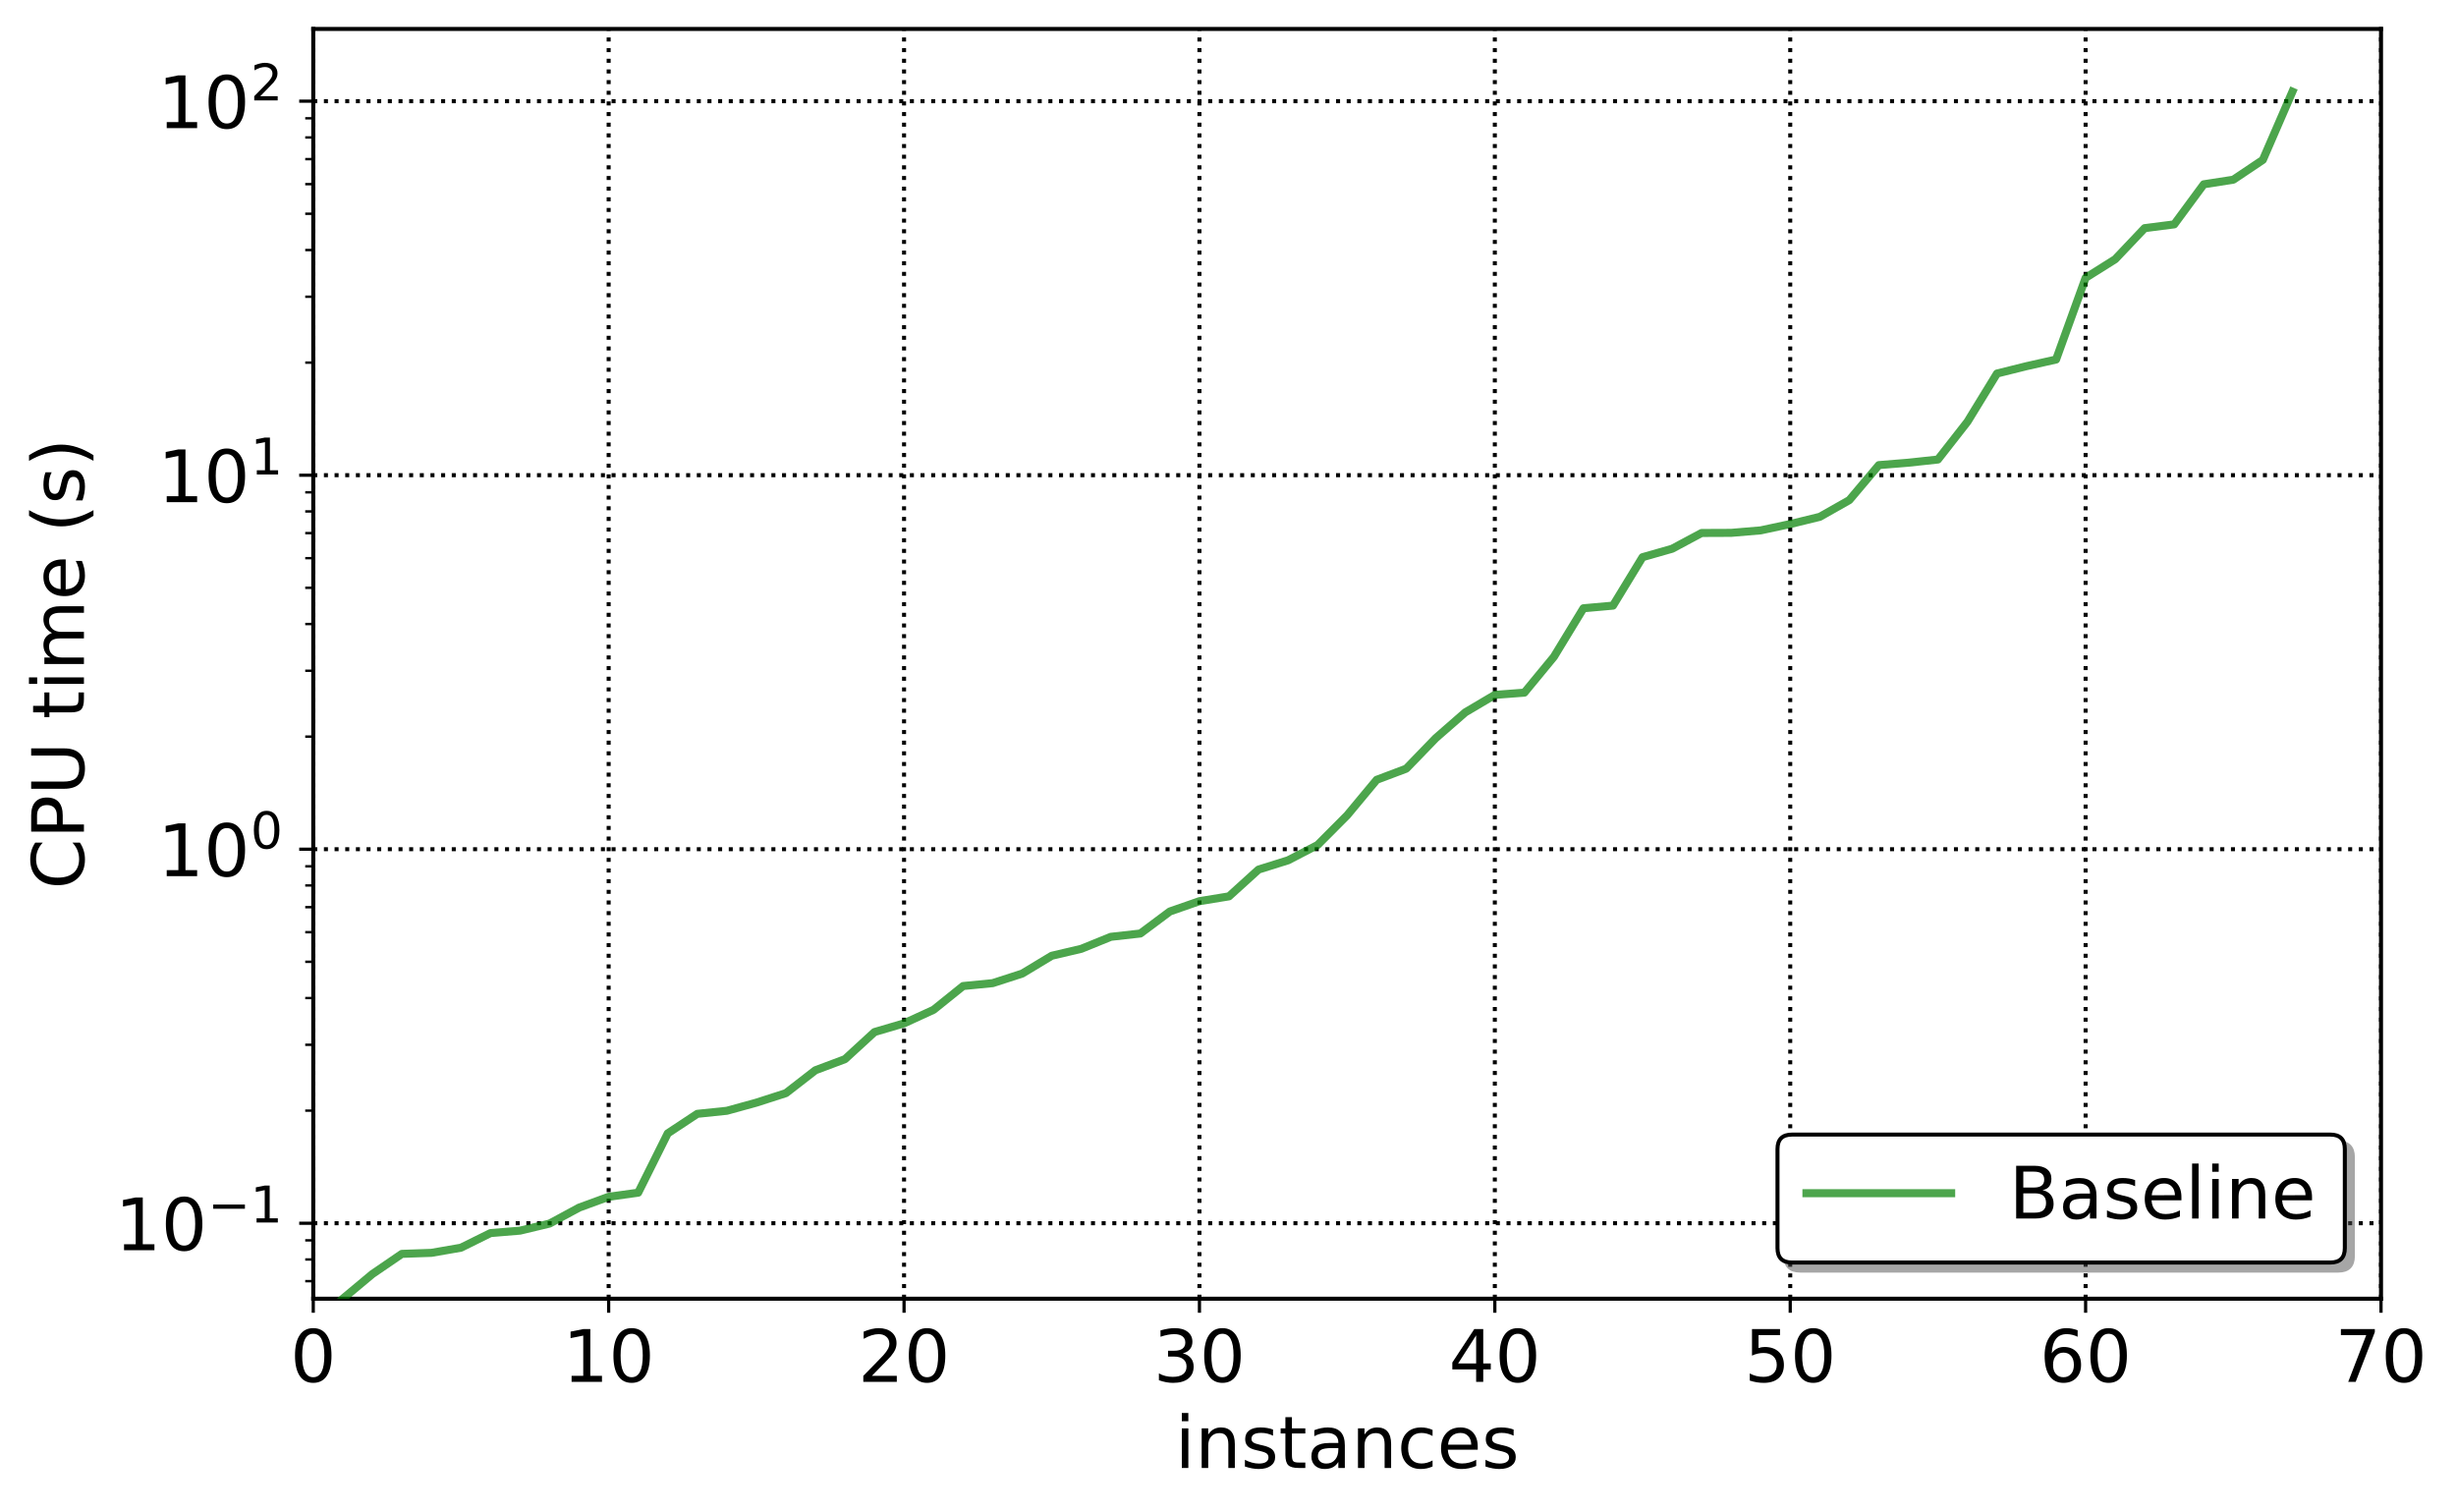
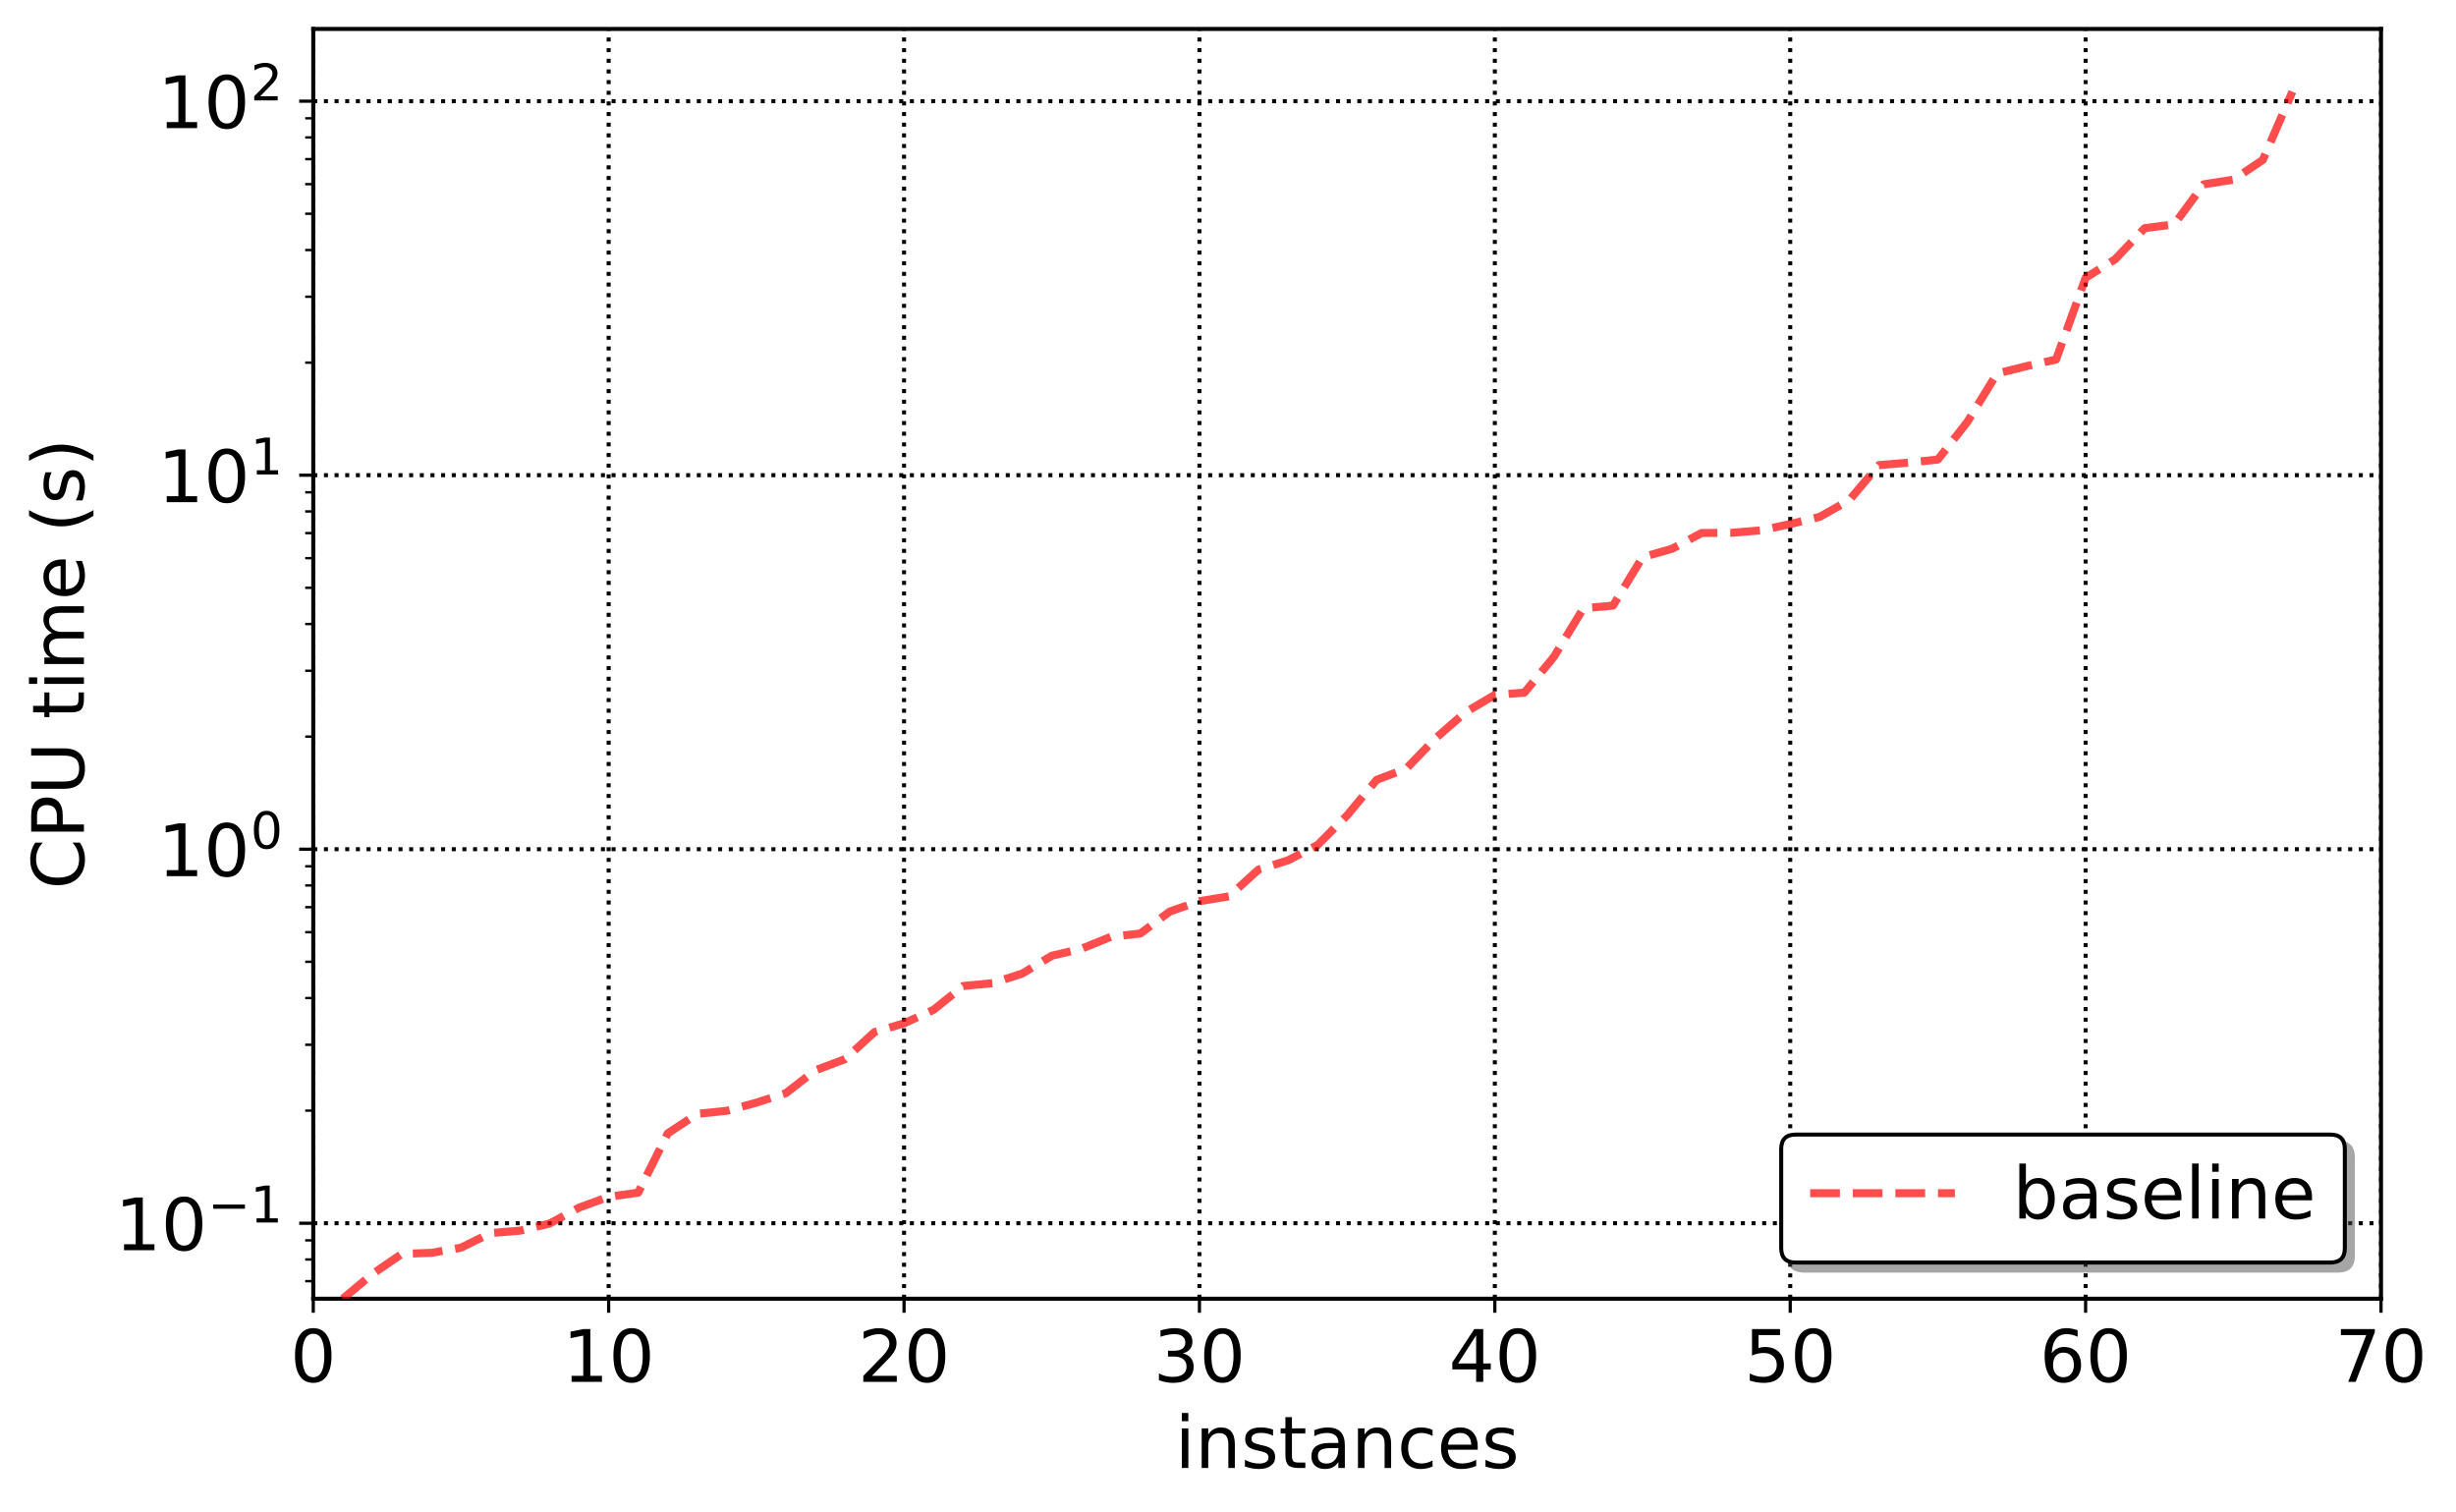
<svg xmlns="http://www.w3.org/2000/svg" xmlns:xlink="http://www.w3.org/1999/xlink" width="610.899pt" height="376.061pt" viewBox="0 0 610.899 376.061" version="1.1">
  <defs>
    <style type="text/css">*{stroke-linejoin: round; stroke-linecap: butt}</style>
  </defs>
  <g id="figure_1">
    <g id="patch_1">
      <path d="M 0 376.061  L 610.899 376.061  L 610.899 0  L 0 0  z " style="fill: #ffffff" />
    </g>
    <g id="axes_1">
      <g id="patch_2">
        <path d="M 77.921 323.02  L 592.247 323.02  L 592.247 7.2  L 77.921 7.2  z " style="fill: #ffffff" />
      </g>
      <g id="matplotlib.axis_1">
        <g id="xtick_1">
          <g id="line2d_1">
-             <path d="M 77.921 323.02  L 77.921 7.2  " clip-path="url(#pb6964ca841)" style="fill: none; stroke-dasharray: 1,1.65; stroke-dashoffset: 0; stroke: #000000" />
+             <path d="M 77.921 323.02  L 77.921 7.2  " clip-path="url(#p816fd1b7ce)" style="fill: none; stroke-dasharray: 1,1.65; stroke-dashoffset: 0; stroke: #000000" />
          </g>
          <g id="line2d_2">
            <defs>
-               <path id="mcc7ad9399e" d="M 0 0  L 0 3.5  " style="stroke: #000000; stroke-width: 0.8" />
+               <path id="m40cd6d6813" d="M 0 0  L 0 3.5  " style="stroke: #000000; stroke-width: 0.8" />
            </defs>
            <g>
-               <use xlink:href="#mcc7ad9399e" x="77.921" y="323.02" style="stroke: #000000; stroke-width: 0.8" />
+               <use xlink:href="#m40cd6d6813" x="77.921" y="323.02" style="stroke: #000000; stroke-width: 0.8" />
            </g>
          </g>
          <g id="text_1">
            <g transform="translate(72.19437 343.6973) scale(0.18 -0.18)">
              <defs>
                <path id="DejaVuSans-30" d="M 2034 4250  Q 1547 4250 1301 3770  Q 1056 3291 1056 2328  Q 1056 1369 1301 889  Q 1547 409 2034 409  Q 2525 409 2770 889  Q 3016 1369 3016 2328  Q 3016 3291 2770 3770  Q 2525 4250 2034 4250  z M 2034 4750  Q 2819 4750 3233 4129  Q 3647 3509 3647 2328  Q 3647 1150 3233 529  Q 2819 -91 2034 -91  Q 1250 -91 836 529  Q 422 1150 422 2328  Q 422 3509 836 4129  Q 1250 4750 2034 4750  z " transform="scale(0.015625)" />
              </defs>
              <use xlink:href="#DejaVuSans-30" />
            </g>
          </g>
        </g>
        <g id="xtick_2">
          <g id="line2d_3">
-             <path d="M 151.396 323.02  L 151.396 7.2  " clip-path="url(#pb6964ca841)" style="fill: none; stroke-dasharray: 1,1.65; stroke-dashoffset: 0; stroke: #000000" />
+             <path d="M 151.396 323.02  L 151.396 7.2  " clip-path="url(#p816fd1b7ce)" style="fill: none; stroke-dasharray: 1,1.65; stroke-dashoffset: 0; stroke: #000000" />
          </g>
          <g id="line2d_4">
            <g>
-               <use xlink:href="#mcc7ad9399e" x="151.396" y="323.02" style="stroke: #000000; stroke-width: 0.8" />
+               <use xlink:href="#m40cd6d6813" x="151.396" y="323.02" style="stroke: #000000; stroke-width: 0.8" />
            </g>
          </g>
          <g id="text_2">
            <g transform="translate(139.9433 343.6973) scale(0.18 -0.18)">
              <defs>
                <path id="DejaVuSans-31" d="M 794 531  L 1825 531  L 1825 4091  L 703 3866  L 703 4441  L 1819 4666  L 2450 4666  L 2450 531  L 3481 531  L 3481 0  L 794 0  L 794 531  z " transform="scale(0.015625)" />
              </defs>
              <use xlink:href="#DejaVuSans-31" />
              <use xlink:href="#DejaVuSans-30" x="63.623" />
            </g>
          </g>
        </g>
        <g id="xtick_3">
          <g id="line2d_5">
-             <path d="M 224.871 323.02  L 224.871 7.2  " clip-path="url(#pb6964ca841)" style="fill: none; stroke-dasharray: 1,1.65; stroke-dashoffset: 0; stroke: #000000" />
+             <path d="M 224.871 323.02  L 224.871 7.2  " clip-path="url(#p816fd1b7ce)" style="fill: none; stroke-dasharray: 1,1.65; stroke-dashoffset: 0; stroke: #000000" />
          </g>
          <g id="line2d_6">
            <g>
-               <use xlink:href="#mcc7ad9399e" x="224.871" y="323.02" style="stroke: #000000; stroke-width: 0.8" />
+               <use xlink:href="#m40cd6d6813" x="224.871" y="323.02" style="stroke: #000000; stroke-width: 0.8" />
            </g>
          </g>
          <g id="text_3">
            <g transform="translate(213.4184 343.6973) scale(0.18 -0.18)">
              <defs>
                <path id="DejaVuSans-32" d="M 1228 531  L 3431 531  L 3431 0  L 469 0  L 469 531  Q 828 903 1448 1529  Q 2069 2156 2228 2338  Q 2531 2678 2651 2914  Q 2772 3150 2772 3378  Q 2772 3750 2511 3984  Q 2250 4219 1831 4219  Q 1534 4219 1204 4116  Q 875 4013 500 3803  L 500 4441  Q 881 4594 1212 4672  Q 1544 4750 1819 4750  Q 2544 4750 2975 4387  Q 3406 4025 3406 3419  Q 3406 3131 3298 2873  Q 3191 2616 2906 2266  Q 2828 2175 2409 1742  Q 1991 1309 1228 531  z " transform="scale(0.015625)" />
              </defs>
              <use xlink:href="#DejaVuSans-32" />
              <use xlink:href="#DejaVuSans-30" x="63.623" />
            </g>
          </g>
        </g>
        <g id="xtick_4">
          <g id="line2d_7">
-             <path d="M 298.346 323.02  L 298.346 7.2  " clip-path="url(#pb6964ca841)" style="fill: none; stroke-dasharray: 1,1.65; stroke-dashoffset: 0; stroke: #000000" />
+             <path d="M 298.346 323.02  L 298.346 7.2  " clip-path="url(#p816fd1b7ce)" style="fill: none; stroke-dasharray: 1,1.65; stroke-dashoffset: 0; stroke: #000000" />
          </g>
          <g id="line2d_8">
            <g>
-               <use xlink:href="#mcc7ad9399e" x="298.346" y="323.02" style="stroke: #000000; stroke-width: 0.8" />
+               <use xlink:href="#m40cd6d6813" x="298.346" y="323.02" style="stroke: #000000; stroke-width: 0.8" />
            </g>
          </g>
          <g id="text_4">
            <g transform="translate(286.8935 343.6973) scale(0.18 -0.18)">
              <defs>
                <path id="DejaVuSans-33" d="M 2597 2516  Q 3050 2419 3304 2112  Q 3559 1806 3559 1356  Q 3559 666 3084 287  Q 2609 -91 1734 -91  Q 1441 -91 1130 -33  Q 819 25 488 141  L 488 750  Q 750 597 1062 519  Q 1375 441 1716 441  Q 2309 441 2620 675  Q 2931 909 2931 1356  Q 2931 1769 2642 2001  Q 2353 2234 1838 2234  L 1294 2234  L 1294 2753  L 1863 2753  Q 2328 2753 2575 2939  Q 2822 3125 2822 3475  Q 2822 3834 2567 4026  Q 2313 4219 1838 4219  Q 1578 4219 1281 4162  Q 984 4106 628 3988  L 628 4550  Q 988 4650 1302 4700  Q 1616 4750 1894 4750  Q 2613 4750 3031 4423  Q 3450 4097 3450 3541  Q 3450 3153 3228 2886  Q 3006 2619 2597 2516  z " transform="scale(0.015625)" />
              </defs>
              <use xlink:href="#DejaVuSans-33" />
              <use xlink:href="#DejaVuSans-30" x="63.623" />
            </g>
          </g>
        </g>
        <g id="xtick_5">
          <g id="line2d_9">
-             <path d="M 371.821 323.02  L 371.821 7.2  " clip-path="url(#pb6964ca841)" style="fill: none; stroke-dasharray: 1,1.65; stroke-dashoffset: 0; stroke: #000000" />
+             <path d="M 371.821 323.02  L 371.821 7.2  " clip-path="url(#p816fd1b7ce)" style="fill: none; stroke-dasharray: 1,1.65; stroke-dashoffset: 0; stroke: #000000" />
          </g>
          <g id="line2d_10">
            <g>
-               <use xlink:href="#mcc7ad9399e" x="371.821" y="323.02" style="stroke: #000000; stroke-width: 0.8" />
+               <use xlink:href="#m40cd6d6813" x="371.821" y="323.02" style="stroke: #000000; stroke-width: 0.8" />
            </g>
          </g>
          <g id="text_5">
            <g transform="translate(360.3686 343.6973) scale(0.18 -0.18)">
              <defs>
                <path id="DejaVuSans-34" d="M 2419 4116  L 825 1625  L 2419 1625  L 2419 4116  z M 2253 4666  L 3047 4666  L 3047 1625  L 3713 1625  L 3713 1100  L 3047 1100  L 3047 0  L 2419 0  L 2419 1100  L 313 1100  L 313 1709  L 2253 4666  z " transform="scale(0.015625)" />
              </defs>
              <use xlink:href="#DejaVuSans-34" />
              <use xlink:href="#DejaVuSans-30" x="63.623" />
            </g>
          </g>
        </g>
        <g id="xtick_6">
          <g id="line2d_11">
-             <path d="M 445.296 323.02  L 445.296 7.2  " clip-path="url(#pb6964ca841)" style="fill: none; stroke-dasharray: 1,1.65; stroke-dashoffset: 0; stroke: #000000" />
+             <path d="M 445.296 323.02  L 445.296 7.2  " clip-path="url(#p816fd1b7ce)" style="fill: none; stroke-dasharray: 1,1.65; stroke-dashoffset: 0; stroke: #000000" />
          </g>
          <g id="line2d_12">
            <g>
-               <use xlink:href="#mcc7ad9399e" x="445.296" y="323.02" style="stroke: #000000; stroke-width: 0.8" />
+               <use xlink:href="#m40cd6d6813" x="445.296" y="323.02" style="stroke: #000000; stroke-width: 0.8" />
            </g>
          </g>
          <g id="text_6">
            <g transform="translate(433.8438 343.6973) scale(0.18 -0.18)">
              <defs>
                <path id="DejaVuSans-35" d="M 691 4666  L 3169 4666  L 3169 4134  L 1269 4134  L 1269 2991  Q 1406 3038 1543 3061  Q 1681 3084 1819 3084  Q 2600 3084 3056 2656  Q 3513 2228 3513 1497  Q 3513 744 3044 326  Q 2575 -91 1722 -91  Q 1428 -91 1123 -41  Q 819 9 494 109  L 494 744  Q 775 591 1075 516  Q 1375 441 1709 441  Q 2250 441 2565 725  Q 2881 1009 2881 1497  Q 2881 1984 2565 2268  Q 2250 2553 1709 2553  Q 1456 2553 1204 2497  Q 953 2441 691 2322  L 691 4666  z " transform="scale(0.015625)" />
              </defs>
              <use xlink:href="#DejaVuSans-35" />
              <use xlink:href="#DejaVuSans-30" x="63.623" />
            </g>
          </g>
        </g>
        <g id="xtick_7">
          <g id="line2d_13">
-             <path d="M 518.771 323.02  L 518.771 7.2  " clip-path="url(#pb6964ca841)" style="fill: none; stroke-dasharray: 1,1.65; stroke-dashoffset: 0; stroke: #000000" />
+             <path d="M 518.771 323.02  L 518.771 7.2  " clip-path="url(#p816fd1b7ce)" style="fill: none; stroke-dasharray: 1,1.65; stroke-dashoffset: 0; stroke: #000000" />
          </g>
          <g id="line2d_14">
            <g>
-               <use xlink:href="#mcc7ad9399e" x="518.771" y="323.02" style="stroke: #000000; stroke-width: 0.8" />
+               <use xlink:href="#m40cd6d6813" x="518.771" y="323.02" style="stroke: #000000; stroke-width: 0.8" />
            </g>
          </g>
          <g id="text_7">
            <g transform="translate(507.3189 343.6973) scale(0.18 -0.18)">
              <defs>
                <path id="DejaVuSans-36" d="M 2113 2584  Q 1688 2584 1439 2293  Q 1191 2003 1191 1497  Q 1191 994 1439 701  Q 1688 409 2113 409  Q 2538 409 2786 701  Q 3034 994 3034 1497  Q 3034 2003 2786 2293  Q 2538 2584 2113 2584  z M 3366 4563  L 3366 3988  Q 3128 4100 2886 4159  Q 2644 4219 2406 4219  Q 1781 4219 1451 3797  Q 1122 3375 1075 2522  Q 1259 2794 1537 2939  Q 1816 3084 2150 3084  Q 2853 3084 3261 2657  Q 3669 2231 3669 1497  Q 3669 778 3244 343  Q 2819 -91 2113 -91  Q 1303 -91 875 529  Q 447 1150 447 2328  Q 447 3434 972 4092  Q 1497 4750 2381 4750  Q 2619 4750 2861 4703  Q 3103 4656 3366 4563  z " transform="scale(0.015625)" />
              </defs>
              <use xlink:href="#DejaVuSans-36" />
              <use xlink:href="#DejaVuSans-30" x="63.623" />
            </g>
          </g>
        </g>
        <g id="xtick_8">
          <g id="line2d_15">
-             <path d="M 592.247 323.02  L 592.247 7.2  " clip-path="url(#pb6964ca841)" style="fill: none; stroke-dasharray: 1,1.65; stroke-dashoffset: 0; stroke: #000000" />
+             <path d="M 592.247 323.02  L 592.247 7.2  " clip-path="url(#p816fd1b7ce)" style="fill: none; stroke-dasharray: 1,1.65; stroke-dashoffset: 0; stroke: #000000" />
          </g>
          <g id="line2d_16">
            <g>
-               <use xlink:href="#mcc7ad9399e" x="592.247" y="323.02" style="stroke: #000000; stroke-width: 0.8" />
+               <use xlink:href="#m40cd6d6813" x="592.247" y="323.02" style="stroke: #000000; stroke-width: 0.8" />
            </g>
          </g>
          <g id="text_8">
            <g transform="translate(580.794 343.6973) scale(0.18 -0.18)">
              <defs>
                <path id="DejaVuSans-37" d="M 525 4666  L 3525 4666  L 3525 4397  L 1831 0  L 1172 0  L 2766 4134  L 525 4134  L 525 4666  z " transform="scale(0.015625)" />
              </defs>
              <use xlink:href="#DejaVuSans-37" />
              <use xlink:href="#DejaVuSans-30" x="63.623" />
            </g>
          </g>
        </g>
        <g id="text_9">
          <g transform="translate(292.2689 365.1179) scale(0.18 -0.18)">
            <defs>
              <path id="DejaVuSans-69" d="M 603 3500  L 1178 3500  L 1178 0  L 603 0  L 603 3500  z M 603 4863  L 1178 4863  L 1178 4134  L 603 4134  L 603 4863  z " transform="scale(0.015625)" />
              <path id="DejaVuSans-6e" d="M 3513 2113  L 3513 0  L 2938 0  L 2938 2094  Q 2938 2591 2744 2837  Q 2550 3084 2163 3084  Q 1697 3084 1428 2787  Q 1159 2491 1159 1978  L 1159 0  L 581 0  L 581 3500  L 1159 3500  L 1159 2956  Q 1366 3272 1645 3428  Q 1925 3584 2291 3584  Q 2894 3584 3203 3211  Q 3513 2838 3513 2113  z " transform="scale(0.015625)" />
              <path id="DejaVuSans-73" d="M 2834 3397  L 2834 2853  Q 2591 2978 2328 3040  Q 2066 3103 1784 3103  Q 1356 3103 1142 2972  Q 928 2841 928 2578  Q 928 2378 1081 2264  Q 1234 2150 1697 2047  L 1894 2003  Q 2506 1872 2764 1633  Q 3022 1394 3022 966  Q 3022 478 2636 193  Q 2250 -91 1575 -91  Q 1294 -91 989 -36  Q 684 19 347 128  L 347 722  Q 666 556 975 473  Q 1284 391 1588 391  Q 1994 391 2212 530  Q 2431 669 2431 922  Q 2431 1156 2273 1281  Q 2116 1406 1581 1522  L 1381 1569  Q 847 1681 609 1914  Q 372 2147 372 2553  Q 372 3047 722 3315  Q 1072 3584 1716 3584  Q 2034 3584 2315 3537  Q 2597 3491 2834 3397  z " transform="scale(0.015625)" />
              <path id="DejaVuSans-74" d="M 1172 4494  L 1172 3500  L 2356 3500  L 2356 3053  L 1172 3053  L 1172 1153  Q 1172 725 1289 603  Q 1406 481 1766 481  L 2356 481  L 2356 0  L 1766 0  Q 1100 0 847 248  Q 594 497 594 1153  L 594 3053  L 172 3053  L 172 3500  L 594 3500  L 594 4494  L 1172 4494  z " transform="scale(0.015625)" />
              <path id="DejaVuSans-61" d="M 2194 1759  Q 1497 1759 1228 1600  Q 959 1441 959 1056  Q 959 750 1161 570  Q 1363 391 1709 391  Q 2188 391 2477 730  Q 2766 1069 2766 1631  L 2766 1759  L 2194 1759  z M 3341 1997  L 3341 0  L 2766 0  L 2766 531  Q 2569 213 2275 61  Q 1981 -91 1556 -91  Q 1019 -91 701 211  Q 384 513 384 1019  Q 384 1609 779 1909  Q 1175 2209 1959 2209  L 2766 2209  L 2766 2266  Q 2766 2663 2505 2880  Q 2244 3097 1772 3097  Q 1472 3097 1187 3025  Q 903 2953 641 2809  L 641 3341  Q 956 3463 1253 3523  Q 1550 3584 1831 3584  Q 2591 3584 2966 3190  Q 3341 2797 3341 1997  z " transform="scale(0.015625)" />
              <path id="DejaVuSans-63" d="M 3122 3366  L 3122 2828  Q 2878 2963 2633 3030  Q 2388 3097 2138 3097  Q 1578 3097 1268 2742  Q 959 2388 959 1747  Q 959 1106 1268 751  Q 1578 397 2138 397  Q 2388 397 2633 464  Q 2878 531 3122 666  L 3122 134  Q 2881 22 2623 -34  Q 2366 -91 2075 -91  Q 1284 -91 818 406  Q 353 903 353 1747  Q 353 2603 823 3093  Q 1294 3584 2113 3584  Q 2378 3584 2631 3529  Q 2884 3475 3122 3366  z " transform="scale(0.015625)" />
              <path id="DejaVuSans-65" d="M 3597 1894  L 3597 1613  L 953 1613  Q 991 1019 1311 708  Q 1631 397 2203 397  Q 2534 397 2845 478  Q 3156 559 3463 722  L 3463 178  Q 3153 47 2828 -22  Q 2503 -91 2169 -91  Q 1331 -91 842 396  Q 353 884 353 1716  Q 353 2575 817 3079  Q 1281 3584 2069 3584  Q 2775 3584 3186 3129  Q 3597 2675 3597 1894  z M 3022 2063  Q 3016 2534 2758 2815  Q 2500 3097 2075 3097  Q 1594 3097 1305 2825  Q 1016 2553 972 2059  L 3022 2063  z " transform="scale(0.015625)" />
            </defs>
            <use xlink:href="#DejaVuSans-69" />
            <use xlink:href="#DejaVuSans-6e" x="27.783" />
            <use xlink:href="#DejaVuSans-73" x="91.162" />
            <use xlink:href="#DejaVuSans-74" x="143.262" />
            <use xlink:href="#DejaVuSans-61" x="182.471" />
            <use xlink:href="#DejaVuSans-6e" x="243.75" />
            <use xlink:href="#DejaVuSans-63" x="307.129" />
            <use xlink:href="#DejaVuSans-65" x="362.109" />
            <use xlink:href="#DejaVuSans-73" x="423.633" />
          </g>
        </g>
      </g>
      <g id="matplotlib.axis_2">
        <g id="ytick_1">
          <g id="line2d_17">
-             <path d="M 77.921 304.245  L 592.247 304.245  " clip-path="url(#pb6964ca841)" style="fill: none; stroke-dasharray: 1,1.65; stroke-dashoffset: 0; stroke: #000000" />
+             <path d="M 77.921 304.245  L 592.247 304.245  " clip-path="url(#p816fd1b7ce)" style="fill: none; stroke-dasharray: 1,1.65; stroke-dashoffset: 0; stroke: #000000" />
          </g>
          <g id="line2d_18">
            <defs>
-               <path id="ma671fb27cd" d="M 0 0  L -3.5 0  " style="stroke: #000000; stroke-width: 0.8" />
+               <path id="m3a0452998d" d="M 0 0  L -3.5 0  " style="stroke: #000000; stroke-width: 0.8" />
            </defs>
            <g>
-               <use xlink:href="#ma671fb27cd" x="77.921" y="304.245" style="stroke: #000000; stroke-width: 0.8" />
+               <use xlink:href="#m3a0452998d" x="77.921" y="304.245" style="stroke: #000000; stroke-width: 0.8" />
            </g>
          </g>
          <g id="text_10">
            <g transform="translate(28.62063 311.0835) scale(0.18 -0.18)">
              <defs>
                <path id="DejaVuSans-2212" d="M 678 2272  L 4684 2272  L 4684 1741  L 678 1741  L 678 2272  z " transform="scale(0.015625)" />
              </defs>
              <use xlink:href="#DejaVuSans-31" transform="translate(0 0.684375)" />
              <use xlink:href="#DejaVuSans-30" transform="translate(63.62305 0.684375)" />
              <use xlink:href="#DejaVuSans-2212" transform="translate(128.2031 38.96563) scale(0.7)" />
              <use xlink:href="#DejaVuSans-31" transform="translate(186.8555 38.96563) scale(0.7)" />
            </g>
          </g>
        </g>
        <g id="ytick_2">
          <g id="line2d_19">
-             <path d="M 77.921 211.218  L 592.247 211.218  " clip-path="url(#pb6964ca841)" style="fill: none; stroke-dasharray: 1,1.65; stroke-dashoffset: 0; stroke: #000000" />
+             <path d="M 77.921 211.218  L 592.247 211.218  " clip-path="url(#p816fd1b7ce)" style="fill: none; stroke-dasharray: 1,1.65; stroke-dashoffset: 0; stroke: #000000" />
          </g>
          <g id="line2d_20">
            <g>
-               <use xlink:href="#ma671fb27cd" x="77.921" y="211.218" style="stroke: #000000; stroke-width: 0.8" />
+               <use xlink:href="#m3a0452998d" x="77.921" y="211.218" style="stroke: #000000; stroke-width: 0.8" />
            </g>
          </g>
          <g id="text_11">
            <g transform="translate(39.24063 218.057) scale(0.18 -0.18)">
              <use xlink:href="#DejaVuSans-31" transform="translate(0 0.765625)" />
              <use xlink:href="#DejaVuSans-30" transform="translate(63.62305 0.765625)" />
              <use xlink:href="#DejaVuSans-30" transform="translate(128.2031 39.04688) scale(0.7)" />
            </g>
          </g>
        </g>
        <g id="ytick_3">
          <g id="line2d_21">
-             <path d="M 77.921 118.192  L 592.247 118.192  " clip-path="url(#pb6964ca841)" style="fill: none; stroke-dasharray: 1,1.65; stroke-dashoffset: 0; stroke: #000000" />
+             <path d="M 77.921 118.192  L 592.247 118.192  " clip-path="url(#p816fd1b7ce)" style="fill: none; stroke-dasharray: 1,1.65; stroke-dashoffset: 0; stroke: #000000" />
          </g>
          <g id="line2d_22">
            <g>
-               <use xlink:href="#ma671fb27cd" x="77.921" y="118.192" style="stroke: #000000; stroke-width: 0.8" />
+               <use xlink:href="#m3a0452998d" x="77.921" y="118.192" style="stroke: #000000; stroke-width: 0.8" />
            </g>
          </g>
          <g id="text_12">
            <g transform="translate(39.24063 125.0306) scale(0.18 -0.18)">
              <use xlink:href="#DejaVuSans-31" transform="translate(0 0.684375)" />
              <use xlink:href="#DejaVuSans-30" transform="translate(63.62305 0.684375)" />
              <use xlink:href="#DejaVuSans-31" transform="translate(128.2031 38.96563) scale(0.7)" />
            </g>
          </g>
        </g>
        <g id="ytick_4">
          <g id="line2d_23">
-             <path d="M 77.921 25.166  L 592.247 25.166  " clip-path="url(#pb6964ca841)" style="fill: none; stroke-dasharray: 1,1.65; stroke-dashoffset: 0; stroke: #000000" />
+             <path d="M 77.921 25.166  L 592.247 25.166  " clip-path="url(#p816fd1b7ce)" style="fill: none; stroke-dasharray: 1,1.65; stroke-dashoffset: 0; stroke: #000000" />
          </g>
          <g id="line2d_24">
            <g>
-               <use xlink:href="#ma671fb27cd" x="77.921" y="25.166" style="stroke: #000000; stroke-width: 0.8" />
+               <use xlink:href="#m3a0452998d" x="77.921" y="25.166" style="stroke: #000000; stroke-width: 0.8" />
            </g>
          </g>
          <g id="text_13">
            <g transform="translate(39.24063 32.00415) scale(0.18 -0.18)">
              <use xlink:href="#DejaVuSans-31" transform="translate(0 0.765625)" />
              <use xlink:href="#DejaVuSans-30" transform="translate(63.62305 0.765625)" />
              <use xlink:href="#DejaVuSans-32" transform="translate(128.2031 39.04688) scale(0.7)" />
            </g>
          </g>
        </g>
        <g id="ytick_5">
          <g id="line2d_25">
            <defs>
-               <path id="m1fed1d1d45" d="M 0 0  L -2 0  " style="stroke: #000000; stroke-width: 0.6" />
+               <path id="ma1487b4be9" d="M 0 0  L -2 0  " style="stroke: #000000; stroke-width: 0.6" />
            </defs>
            <g>
-               <use xlink:href="#m1fed1d1d45" x="77.921" y="318.655" style="stroke: #000000; stroke-width: 0.6" />
+               <use xlink:href="#ma1487b4be9" x="77.921" y="318.655" style="stroke: #000000; stroke-width: 0.6" />
            </g>
          </g>
        </g>
        <g id="ytick_6">
          <g id="line2d_26">
            <g>
-               <use xlink:href="#m1fed1d1d45" x="77.921" y="313.26" style="stroke: #000000; stroke-width: 0.6" />
+               <use xlink:href="#ma1487b4be9" x="77.921" y="313.26" style="stroke: #000000; stroke-width: 0.6" />
            </g>
          </g>
        </g>
        <g id="ytick_7">
          <g id="line2d_27">
            <g>
-               <use xlink:href="#m1fed1d1d45" x="77.921" y="308.502" style="stroke: #000000; stroke-width: 0.6" />
+               <use xlink:href="#ma1487b4be9" x="77.921" y="308.502" style="stroke: #000000; stroke-width: 0.6" />
            </g>
          </g>
        </g>
        <g id="ytick_8">
          <g id="line2d_28">
            <g>
-               <use xlink:href="#m1fed1d1d45" x="77.921" y="276.241" style="stroke: #000000; stroke-width: 0.6" />
+               <use xlink:href="#ma1487b4be9" x="77.921" y="276.241" style="stroke: #000000; stroke-width: 0.6" />
            </g>
          </g>
        </g>
        <g id="ytick_9">
          <g id="line2d_29">
            <g>
-               <use xlink:href="#m1fed1d1d45" x="77.921" y="259.86" style="stroke: #000000; stroke-width: 0.6" />
+               <use xlink:href="#ma1487b4be9" x="77.921" y="259.86" style="stroke: #000000; stroke-width: 0.6" />
            </g>
          </g>
        </g>
        <g id="ytick_10">
          <g id="line2d_30">
            <g>
-               <use xlink:href="#m1fed1d1d45" x="77.921" y="248.237" style="stroke: #000000; stroke-width: 0.6" />
+               <use xlink:href="#ma1487b4be9" x="77.921" y="248.237" style="stroke: #000000; stroke-width: 0.6" />
            </g>
          </g>
        </g>
        <g id="ytick_11">
          <g id="line2d_31">
            <g>
-               <use xlink:href="#m1fed1d1d45" x="77.921" y="239.222" style="stroke: #000000; stroke-width: 0.6" />
+               <use xlink:href="#ma1487b4be9" x="77.921" y="239.222" style="stroke: #000000; stroke-width: 0.6" />
            </g>
          </g>
        </g>
        <g id="ytick_12">
          <g id="line2d_32">
            <g>
-               <use xlink:href="#m1fed1d1d45" x="77.921" y="231.856" style="stroke: #000000; stroke-width: 0.6" />
+               <use xlink:href="#ma1487b4be9" x="77.921" y="231.856" style="stroke: #000000; stroke-width: 0.6" />
            </g>
          </g>
        </g>
        <g id="ytick_13">
          <g id="line2d_33">
            <g>
-               <use xlink:href="#m1fed1d1d45" x="77.921" y="225.628" style="stroke: #000000; stroke-width: 0.6" />
+               <use xlink:href="#ma1487b4be9" x="77.921" y="225.628" style="stroke: #000000; stroke-width: 0.6" />
            </g>
          </g>
        </g>
        <g id="ytick_14">
          <g id="line2d_34">
            <g>
-               <use xlink:href="#m1fed1d1d45" x="77.921" y="220.234" style="stroke: #000000; stroke-width: 0.6" />
+               <use xlink:href="#ma1487b4be9" x="77.921" y="220.234" style="stroke: #000000; stroke-width: 0.6" />
            </g>
          </g>
        </g>
        <g id="ytick_15">
          <g id="line2d_35">
            <g>
-               <use xlink:href="#m1fed1d1d45" x="77.921" y="215.475" style="stroke: #000000; stroke-width: 0.6" />
+               <use xlink:href="#ma1487b4be9" x="77.921" y="215.475" style="stroke: #000000; stroke-width: 0.6" />
            </g>
          </g>
        </g>
        <g id="ytick_16">
          <g id="line2d_36">
            <g>
-               <use xlink:href="#m1fed1d1d45" x="77.921" y="183.215" style="stroke: #000000; stroke-width: 0.6" />
+               <use xlink:href="#ma1487b4be9" x="77.921" y="183.215" style="stroke: #000000; stroke-width: 0.6" />
            </g>
          </g>
        </g>
        <g id="ytick_17">
          <g id="line2d_37">
            <g>
-               <use xlink:href="#m1fed1d1d45" x="77.921" y="166.834" style="stroke: #000000; stroke-width: 0.6" />
+               <use xlink:href="#ma1487b4be9" x="77.921" y="166.834" style="stroke: #000000; stroke-width: 0.6" />
            </g>
          </g>
        </g>
        <g id="ytick_18">
          <g id="line2d_38">
            <g>
-               <use xlink:href="#m1fed1d1d45" x="77.921" y="155.211" style="stroke: #000000; stroke-width: 0.6" />
+               <use xlink:href="#ma1487b4be9" x="77.921" y="155.211" style="stroke: #000000; stroke-width: 0.6" />
            </g>
          </g>
        </g>
        <g id="ytick_19">
          <g id="line2d_39">
            <g>
-               <use xlink:href="#m1fed1d1d45" x="77.921" y="146.196" style="stroke: #000000; stroke-width: 0.6" />
+               <use xlink:href="#ma1487b4be9" x="77.921" y="146.196" style="stroke: #000000; stroke-width: 0.6" />
            </g>
          </g>
        </g>
        <g id="ytick_20">
          <g id="line2d_40">
            <g>
-               <use xlink:href="#m1fed1d1d45" x="77.921" y="138.83" style="stroke: #000000; stroke-width: 0.6" />
+               <use xlink:href="#ma1487b4be9" x="77.921" y="138.83" style="stroke: #000000; stroke-width: 0.6" />
            </g>
          </g>
        </g>
        <g id="ytick_21">
          <g id="line2d_41">
            <g>
-               <use xlink:href="#m1fed1d1d45" x="77.921" y="132.602" style="stroke: #000000; stroke-width: 0.6" />
+               <use xlink:href="#ma1487b4be9" x="77.921" y="132.602" style="stroke: #000000; stroke-width: 0.6" />
            </g>
          </g>
        </g>
        <g id="ytick_22">
          <g id="line2d_42">
            <g>
-               <use xlink:href="#m1fed1d1d45" x="77.921" y="127.207" style="stroke: #000000; stroke-width: 0.6" />
+               <use xlink:href="#ma1487b4be9" x="77.921" y="127.207" style="stroke: #000000; stroke-width: 0.6" />
            </g>
          </g>
        </g>
        <g id="ytick_23">
          <g id="line2d_43">
            <g>
-               <use xlink:href="#m1fed1d1d45" x="77.921" y="122.449" style="stroke: #000000; stroke-width: 0.6" />
+               <use xlink:href="#ma1487b4be9" x="77.921" y="122.449" style="stroke: #000000; stroke-width: 0.6" />
            </g>
          </g>
        </g>
        <g id="ytick_24">
          <g id="line2d_44">
            <g>
-               <use xlink:href="#m1fed1d1d45" x="77.921" y="90.188" style="stroke: #000000; stroke-width: 0.6" />
+               <use xlink:href="#ma1487b4be9" x="77.921" y="90.188" style="stroke: #000000; stroke-width: 0.6" />
            </g>
          </g>
        </g>
        <g id="ytick_25">
          <g id="line2d_45">
            <g>
-               <use xlink:href="#m1fed1d1d45" x="77.921" y="73.807" style="stroke: #000000; stroke-width: 0.6" />
+               <use xlink:href="#ma1487b4be9" x="77.921" y="73.807" style="stroke: #000000; stroke-width: 0.6" />
            </g>
          </g>
        </g>
        <g id="ytick_26">
          <g id="line2d_46">
            <g>
-               <use xlink:href="#m1fed1d1d45" x="77.921" y="62.184" style="stroke: #000000; stroke-width: 0.6" />
+               <use xlink:href="#ma1487b4be9" x="77.921" y="62.184" style="stroke: #000000; stroke-width: 0.6" />
            </g>
          </g>
        </g>
        <g id="ytick_27">
          <g id="line2d_47">
            <g>
-               <use xlink:href="#m1fed1d1d45" x="77.921" y="53.169" style="stroke: #000000; stroke-width: 0.6" />
+               <use xlink:href="#ma1487b4be9" x="77.921" y="53.169" style="stroke: #000000; stroke-width: 0.6" />
            </g>
          </g>
        </g>
        <g id="ytick_28">
          <g id="line2d_48">
            <g>
-               <use xlink:href="#m1fed1d1d45" x="77.921" y="45.803" style="stroke: #000000; stroke-width: 0.6" />
+               <use xlink:href="#ma1487b4be9" x="77.921" y="45.803" style="stroke: #000000; stroke-width: 0.6" />
            </g>
          </g>
        </g>
        <g id="ytick_29">
          <g id="line2d_49">
            <g>
-               <use xlink:href="#m1fed1d1d45" x="77.921" y="39.576" style="stroke: #000000; stroke-width: 0.6" />
+               <use xlink:href="#ma1487b4be9" x="77.921" y="39.576" style="stroke: #000000; stroke-width: 0.6" />
            </g>
          </g>
        </g>
        <g id="ytick_30">
          <g id="line2d_50">
            <g>
-               <use xlink:href="#m1fed1d1d45" x="77.921" y="34.181" style="stroke: #000000; stroke-width: 0.6" />
+               <use xlink:href="#ma1487b4be9" x="77.921" y="34.181" style="stroke: #000000; stroke-width: 0.6" />
            </g>
          </g>
        </g>
        <g id="ytick_31">
          <g id="line2d_51">
            <g>
-               <use xlink:href="#m1fed1d1d45" x="77.921" y="29.422" style="stroke: #000000; stroke-width: 0.6" />
+               <use xlink:href="#ma1487b4be9" x="77.921" y="29.422" style="stroke: #000000; stroke-width: 0.6" />
            </g>
          </g>
        </g>
        <g id="text_14">
          <g transform="translate(20.87719 221.173) rotate(-90) scale(0.18 -0.18)">
            <defs>
              <path id="DejaVuSans-43" d="M 4122 4306  L 4122 3641  Q 3803 3938 3442 4084  Q 3081 4231 2675 4231  Q 1875 4231 1450 3742  Q 1025 3253 1025 2328  Q 1025 1406 1450 917  Q 1875 428 2675 428  Q 3081 428 3442 575  Q 3803 722 4122 1019  L 4122 359  Q 3791 134 3420 21  Q 3050 -91 2638 -91  Q 1578 -91 968 557  Q 359 1206 359 2328  Q 359 3453 968 4101  Q 1578 4750 2638 4750  Q 3056 4750 3426 4639  Q 3797 4528 4122 4306  z " transform="scale(0.015625)" />
              <path id="DejaVuSans-50" d="M 1259 4147  L 1259 2394  L 2053 2394  Q 2494 2394 2734 2622  Q 2975 2850 2975 3272  Q 2975 3691 2734 3919  Q 2494 4147 2053 4147  L 1259 4147  z M 628 4666  L 2053 4666  Q 2838 4666 3239 4311  Q 3641 3956 3641 3272  Q 3641 2581 3239 2228  Q 2838 1875 2053 1875  L 1259 1875  L 1259 0  L 628 0  L 628 4666  z " transform="scale(0.015625)" />
              <path id="DejaVuSans-55" d="M 556 4666  L 1191 4666  L 1191 1831  Q 1191 1081 1462 751  Q 1734 422 2344 422  Q 2950 422 3222 751  Q 3494 1081 3494 1831  L 3494 4666  L 4128 4666  L 4128 1753  Q 4128 841 3676 375  Q 3225 -91 2344 -91  Q 1459 -91 1007 375  Q 556 841 556 1753  L 556 4666  z " transform="scale(0.015625)" />
              <path id="DejaVuSans-20" transform="scale(0.015625)" />
              <path id="DejaVuSans-6d" d="M 3328 2828  Q 3544 3216 3844 3400  Q 4144 3584 4550 3584  Q 5097 3584 5394 3201  Q 5691 2819 5691 2113  L 5691 0  L 5113 0  L 5113 2094  Q 5113 2597 4934 2840  Q 4756 3084 4391 3084  Q 3944 3084 3684 2787  Q 3425 2491 3425 1978  L 3425 0  L 2847 0  L 2847 2094  Q 2847 2600 2669 2842  Q 2491 3084 2119 3084  Q 1678 3084 1418 2786  Q 1159 2488 1159 1978  L 1159 0  L 581 0  L 581 3500  L 1159 3500  L 1159 2956  Q 1356 3278 1631 3431  Q 1906 3584 2284 3584  Q 2666 3584 2933 3390  Q 3200 3197 3328 2828  z " transform="scale(0.015625)" />
              <path id="DejaVuSans-28" d="M 1984 4856  Q 1566 4138 1362 3434  Q 1159 2731 1159 2009  Q 1159 1288 1364 580  Q 1569 -128 1984 -844  L 1484 -844  Q 1016 -109 783 600  Q 550 1309 550 2009  Q 550 2706 781 3412  Q 1013 4119 1484 4856  L 1984 4856  z " transform="scale(0.015625)" />
              <path id="DejaVuSans-29" d="M 513 4856  L 1013 4856  Q 1481 4119 1714 3412  Q 1947 2706 1947 2009  Q 1947 1309 1714 600  Q 1481 -109 1013 -844  L 513 -844  Q 928 -128 1133 580  Q 1338 1288 1338 2009  Q 1338 2731 1133 3434  Q 928 4138 513 4856  z " transform="scale(0.015625)" />
            </defs>
            <use xlink:href="#DejaVuSans-43" />
            <use xlink:href="#DejaVuSans-50" x="69.824" />
            <use xlink:href="#DejaVuSans-55" x="130.127" />
            <use xlink:href="#DejaVuSans-20" x="203.32" />
            <use xlink:href="#DejaVuSans-74" x="235.107" />
            <use xlink:href="#DejaVuSans-69" x="274.316" />
            <use xlink:href="#DejaVuSans-6d" x="302.1" />
            <use xlink:href="#DejaVuSans-65" x="399.512" />
            <use xlink:href="#DejaVuSans-20" x="461.035" />
            <use xlink:href="#DejaVuSans-28" x="492.822" />
            <use xlink:href="#DejaVuSans-73" x="531.836" />
            <use xlink:href="#DejaVuSans-29" x="583.936" />
          </g>
        </g>
      </g>
      <g id="patch_3">
        <path d="M 77.921 323.02  L 77.921 7.2  " style="fill: none; stroke: #000000; stroke-linejoin: miter; stroke-linecap: square" />
      </g>
      <g id="patch_4">
        <path d="M 592.247 323.02  L 592.247 7.2  " style="fill: none; stroke: #000000; stroke-linejoin: miter; stroke-linecap: square" />
      </g>
      <g id="patch_5">
        <path d="M 77.921 323.02  L 592.247 323.02  " style="fill: none; stroke: #000000; stroke-linejoin: miter; stroke-linecap: square" />
      </g>
      <g id="patch_6">
        <path d="M 77.921 7.2  L 592.247 7.2  " style="fill: none; stroke: #000000; stroke-linejoin: miter; stroke-linecap: square" />
      </g>
      <g id="line2d_52">
-         <path d="M 85.268 323.02  L 92.616 316.887  L 99.963 311.865  L 107.311 311.611  L 114.658 310.333  L 122.006 306.698  L 129.353 306.089  L 136.701 304.329  L 144.048 300.358  L 151.396 297.668  L 158.743 296.646  L 166.091 281.896  L 173.438 277.038  L 180.786 276.278  L 188.133 274.256  L 195.481 271.891  L 202.828 266.196  L 210.176 263.438  L 217.523 256.694  L 224.871 254.528  L 232.218 251.159  L 239.566 245.248  L 246.913 244.532  L 254.261 242.153  L 261.608 237.721  L 268.956 235.993  L 276.303 233.007  L 283.651 232.185  L 290.998 226.701  L 298.346 224.145  L 305.694 222.945  L 313.041 216.281  L 320.389 213.981  L 327.736 210.171  L 335.084 202.791  L 342.431 193.957  L 349.779 191.187  L 357.126 183.592  L 364.474 177.18  L 371.821 172.837  L 379.169 172.276  L 386.516 163.358  L 393.864 151.288  L 401.211 150.634  L 408.559 138.586  L 415.906 136.491  L 423.254 132.565  L 430.601 132.535  L 437.949 131.916  L 445.296 130.342  L 452.644 128.551  L 459.991 124.393  L 467.339 115.683  L 474.686 115.085  L 482.034 114.293  L 489.381 104.901  L 496.729 92.903  L 504.076 91.074  L 511.424 89.422  L 518.771 69.104  L 526.119 64.484  L 533.466 56.74  L 540.814 55.806  L 548.161 45.837  L 555.509 44.698  L 562.856 39.766  L 570.204 22.812  " clip-path="url(#pb6964ca841)" style="fill: none; stroke: #008000; stroke-opacity: 0.7; stroke-width: 2; stroke-linecap: square" />
+         <path d="M 85.268 323.02  L 92.616 316.887  L 99.963 311.865  L 107.311 311.611  L 114.658 310.333  L 122.006 306.698  L 129.353 306.089  L 136.701 304.329  L 144.048 300.358  L 151.396 297.668  L 158.743 296.646  L 166.091 281.896  L 173.438 277.038  L 180.786 276.278  L 188.133 274.256  L 195.481 271.891  L 202.828 266.196  L 210.176 263.438  L 217.523 256.694  L 224.871 254.528  L 232.218 251.159  L 239.566 245.248  L 246.913 244.532  L 254.261 242.153  L 261.608 237.721  L 268.956 235.993  L 276.303 233.007  L 283.651 232.185  L 290.998 226.701  L 298.346 224.145  L 305.694 222.945  L 313.041 216.281  L 320.389 213.981  L 327.736 210.171  L 335.084 202.791  L 342.431 193.957  L 349.779 191.187  L 357.126 183.592  L 364.474 177.18  L 371.821 172.837  L 379.169 172.276  L 386.516 163.358  L 393.864 151.288  L 401.211 150.634  L 408.559 138.586  L 415.906 136.491  L 423.254 132.565  L 430.601 132.535  L 437.949 131.916  L 445.296 130.342  L 452.644 128.551  L 459.991 124.393  L 467.339 115.683  L 474.686 115.085  L 482.034 114.293  L 489.381 104.901  L 496.729 92.903  L 504.076 91.074  L 511.424 89.422  L 518.771 69.104  L 526.119 64.484  L 533.466 56.74  L 540.814 55.806  L 548.161 45.837  L 555.509 44.698  L 562.856 39.766  L 570.204 22.812  " clip-path="url(#p816fd1b7ce)" style="fill: none; stroke-dasharray: 7.4,3.2; stroke-dashoffset: 0; stroke: #ff0000; stroke-opacity: 0.7; stroke-width: 2" />
      </g>
      <g id="legend_1">
        <g id="patch_7">
-           <path d="M 447.729 316.02  L 581.647 316.02  Q 585.247 316.02 585.247 312.42  L 585.247 287.799  Q 585.247 284.199 581.647 284.199  L 447.729 284.199  Q 444.129 284.199 444.129 287.799  L 444.129 312.42  Q 444.129 316.02 447.729 316.02  z " style="fill: #4d4d4d; opacity: 0.5; stroke: #4d4d4d; stroke-linejoin: miter" />
+           <path d="M 448.652 316.02  L 581.647 316.02  Q 585.247 316.02 585.247 312.42  L 585.247 287.799  Q 585.247 284.199 581.647 284.199  L 448.652 284.199  Q 445.052 284.199 445.052 287.799  L 445.052 312.42  Q 445.052 316.02 448.652 316.02  z " style="fill: #4d4d4d; opacity: 0.5; stroke: #4d4d4d; stroke-linejoin: miter" />
        </g>
        <g id="patch_8">
-           <path d="M 445.729 314.02  L 579.647 314.02  Q 583.247 314.02 583.247 310.42  L 583.247 285.799  Q 583.247 282.199 579.647 282.199  L 445.729 282.199  Q 442.129 282.199 442.129 285.799  L 442.129 310.42  Q 442.129 314.02 445.729 314.02  z " style="fill: #ffffff; stroke: #000000; stroke-linejoin: miter" />
+           <path d="M 446.652 314.02  L 579.647 314.02  Q 583.247 314.02 583.247 310.42  L 583.247 285.799  Q 583.247 282.199 579.647 282.199  L 446.652 282.199  Q 443.052 282.199 443.052 285.799  L 443.052 310.42  Q 443.052 314.02 446.652 314.02  z " style="fill: #ffffff; stroke: #000000; stroke-linejoin: miter" />
        </g>
        <g id="line2d_53">
-           <path d="M 449.329 296.777  L 467.329 296.777  L 485.329 296.777  " style="fill: none; stroke: #008000; stroke-opacity: 0.7; stroke-width: 2; stroke-linecap: square" />
+           <path d="M 450.252 296.777  L 468.252 296.777  L 486.252 296.777  " style="fill: none; stroke-dasharray: 7.4,3.2; stroke-dashoffset: 0; stroke: #ff0000; stroke-opacity: 0.7; stroke-width: 2" />
        </g>
        <g id="text_15">
-           <g transform="translate(499.7293 303.0767) scale(0.18 -0.18)">
+           <g transform="translate(500.6518 303.0767) scale(0.18 -0.18)">
            <defs>
-               <path id="DejaVuSans-42" d="M 1259 2228  L 1259 519  L 2272 519  Q 2781 519 3026 730  Q 3272 941 3272 1375  Q 3272 1813 3026 2020  Q 2781 2228 2272 2228  L 1259 2228  z M 1259 4147  L 1259 2741  L 2194 2741  Q 2656 2741 2882 2914  Q 3109 3088 3109 3444  Q 3109 3797 2882 3972  Q 2656 4147 2194 4147  L 1259 4147  z M 628 4666  L 2241 4666  Q 2963 4666 3353 4366  Q 3744 4066 3744 3513  Q 3744 3084 3544 2831  Q 3344 2578 2956 2516  Q 3422 2416 3680 2098  Q 3938 1781 3938 1306  Q 3938 681 3513 340  Q 3088 0 2303 0  L 628 0  L 628 4666  z " transform="scale(0.015625)" />
+               <path id="DejaVuSans-62" d="M 3116 1747  Q 3116 2381 2855 2742  Q 2594 3103 2138 3103  Q 1681 3103 1420 2742  Q 1159 2381 1159 1747  Q 1159 1113 1420 752  Q 1681 391 2138 391  Q 2594 391 2855 752  Q 3116 1113 3116 1747  z M 1159 2969  Q 1341 3281 1617 3432  Q 1894 3584 2278 3584  Q 2916 3584 3314 3078  Q 3713 2572 3713 1747  Q 3713 922 3314 415  Q 2916 -91 2278 -91  Q 1894 -91 1617 61  Q 1341 213 1159 525  L 1159 0  L 581 0  L 581 4863  L 1159 4863  L 1159 2969  z " transform="scale(0.015625)" />
              <path id="DejaVuSans-6c" d="M 603 4863  L 1178 4863  L 1178 0  L 603 0  L 603 4863  z " transform="scale(0.015625)" />
            </defs>
-             <use xlink:href="#DejaVuSans-42" />
-             <use xlink:href="#DejaVuSans-61" x="68.604" />
-             <use xlink:href="#DejaVuSans-73" x="129.883" />
-             <use xlink:href="#DejaVuSans-65" x="181.982" />
-             <use xlink:href="#DejaVuSans-6c" x="243.506" />
-             <use xlink:href="#DejaVuSans-69" x="271.289" />
-             <use xlink:href="#DejaVuSans-6e" x="299.072" />
-             <use xlink:href="#DejaVuSans-65" x="362.451" />
+             <use xlink:href="#DejaVuSans-62" />
+             <use xlink:href="#DejaVuSans-61" x="63.477" />
+             <use xlink:href="#DejaVuSans-73" x="124.756" />
+             <use xlink:href="#DejaVuSans-65" x="176.855" />
+             <use xlink:href="#DejaVuSans-6c" x="238.379" />
+             <use xlink:href="#DejaVuSans-69" x="266.162" />
+             <use xlink:href="#DejaVuSans-6e" x="293.945" />
+             <use xlink:href="#DejaVuSans-65" x="357.324" />
          </g>
        </g>
      </g>
    </g>
  </g>
  <defs>
-     <clipPath id="pb6964ca841">
+     <clipPath id="p816fd1b7ce">
      <rect x="77.921" y="7.2" width="514.326" height="315.82" />
    </clipPath>
  </defs>
</svg>
